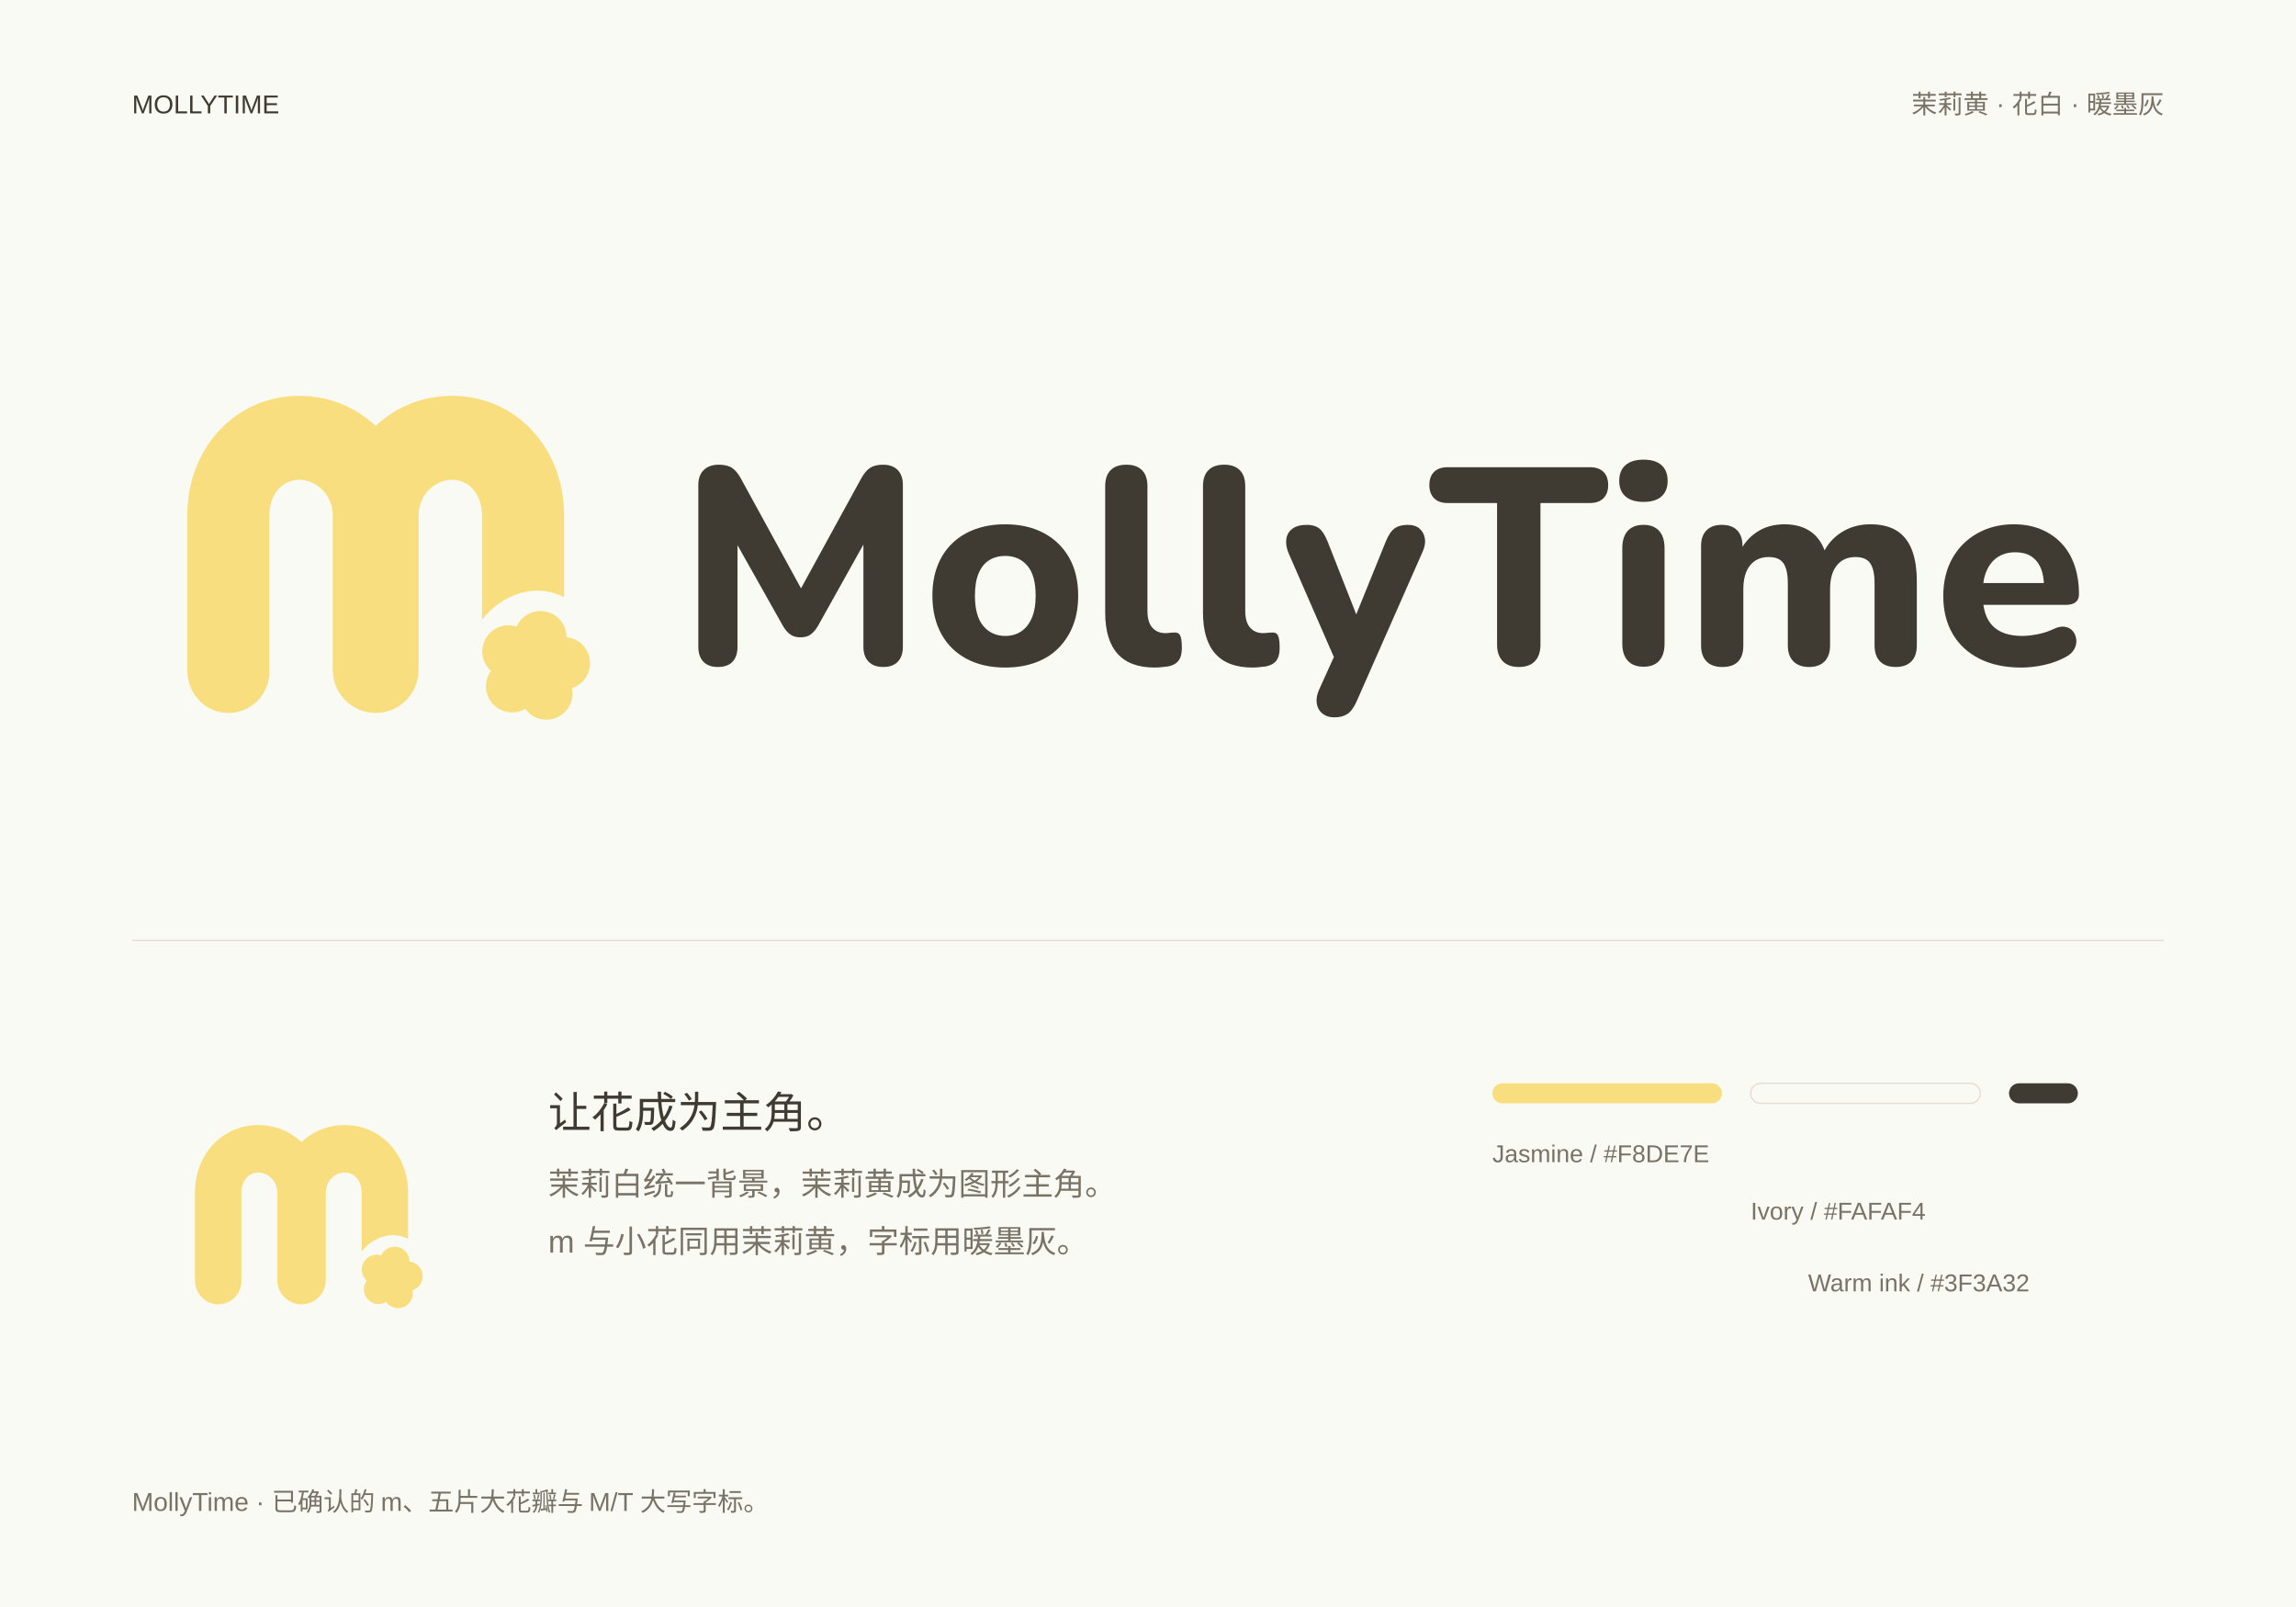
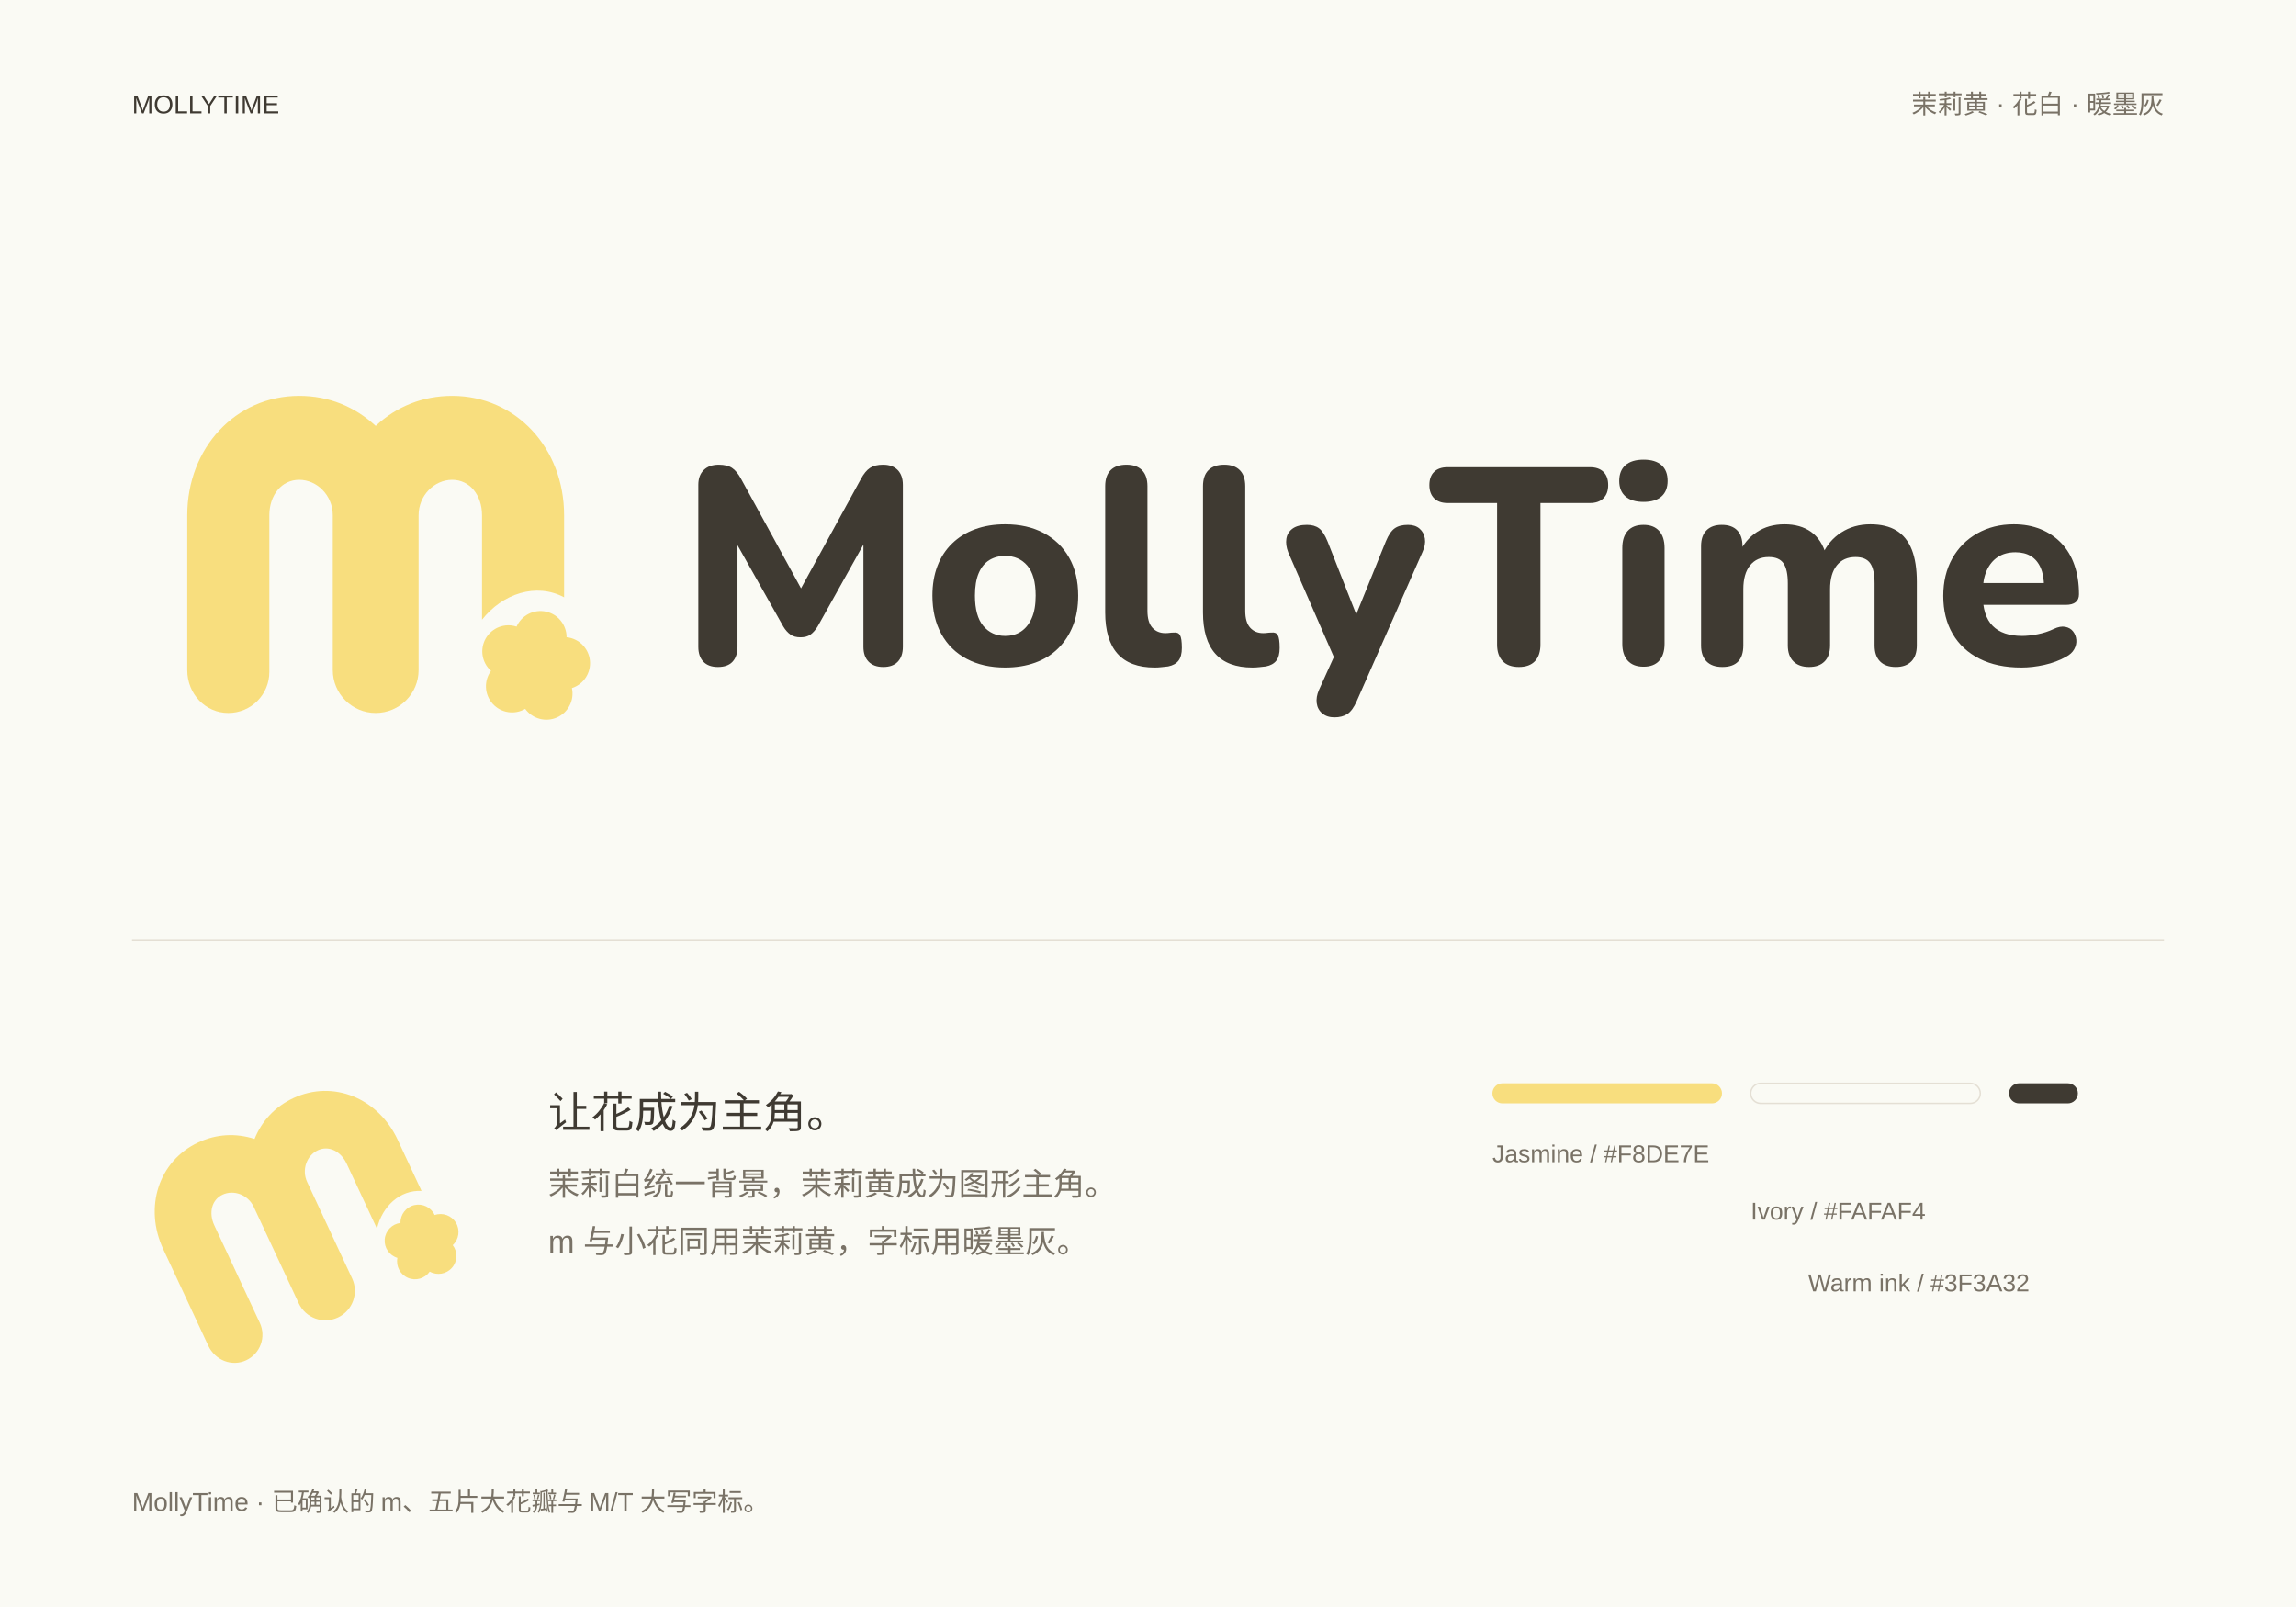
<svg xmlns="http://www.w3.org/2000/svg" viewBox="0 0 1600 1120" role="img" aria-labelledby="title">
  <rect x="0" y="0" width="1600" height="1120" rx="0" fill="#FAFAF4" />
  <text x="92" y="79" font-family="Arial,PingFang SC,sans-serif" font-size="18" fill="#3F3A32">MOLLYTIME</text>
  <text text-anchor="end" x="1508" y="79" font-family="Arial,PingFang SC,sans-serif" font-size="18" fill="#797266">茉莉黄 · 花白 · 暖墨灰</text>
  <g transform="translate(98 220) scale(1.3)">
    <g fill="#F8DE7E">
      <path d="M25 190V107C25 71 50.8 43 85 43C100.8 43 114.7 48.7 126 59.1C137.1 48.7 151.2 43 167 43C201.2 43 227 71 227 107V151C212 143 194 149 183 163V107C183 96.3 176.5 88 167 88C157.5 88 149 96.3 149 107V190C149 202.7 138.7 213 126 213C113.3 213 103 202.7 103 190V107C103 96.3 94.5 88 85 88C75.5 88 69 96.3 69 107V191C69 203.2 59.2 213 47 213C34.8 213 25 202.9 25 190Z" />
      <path fill-rule="evenodd" d="M201.517 166.701A14 14 0 0 1 228.326 172.399A14 14 0 0 1 231.191 199.658A14 14 0 0 1 206.153 210.806A14 14 0 0 1 187.813 190.437A14 14 0 0 1 201.517 166.701Z" />
    </g>
    <g fill="#3F3A32" transform="translate(288 52) scale(1.5)">
      <path d="M14.3 90.9Q10.9 90.9 9.1 89.0Q7.3 87.1 7.3 83.7V25.8Q7.3 22.4 9.25 20.5Q11.2 18.6 14.6 18.6Q17.6 18.6 19.35 19.75Q21.1 20.9 22.6 23.7L45.7 65.9H42.3L65.4 23.7Q66.9 20.9 68.65 19.75Q70.4 18.6 73.3 18.6Q76.7 18.6 78.55 20.5Q80.4 22.4 80.4 25.8V83.7Q80.4 87.1 78.6 89.0Q76.8 90.9 73.4 90.9Q70.0 90.9 68.15 89.0Q66.3 87.1 66.3 83.7V43.2H68.5L49.9 76.5Q48.7 78.4 47.35 79.35Q46.0 80.3 43.8 80.3Q41.6 80.3 40.2 79.3Q38.8 78.3 37.7 76.5L18.9 43.1H21.3V83.7Q21.3 87.1 19.55 89.0Q17.8 90.9 14.3 90.9Z" />
      <path d="M116.95 91.1Q109.05 91.1 103.2 88.0Q97.35 84.9 94.15 79.1Q90.95 73.3 90.95 65.4Q90.95 59.5 92.75 54.8Q94.55 50.1 98 46.75Q101.45 43.4 106.25 41.65Q111.05 39.9 116.95 39.9Q124.85 39.9 130.7 43.0Q136.55 46.1 139.8 51.8Q143.05 57.5 143.05 65.4Q143.05 71.4 141.2 76.1Q139.35 80.8 135.95 84.2Q132.55 87.6 127.7 89.35Q122.85 91.1 116.95 91.1ZM116.95 79.8Q120.25 79.8 122.65 78.2Q125.05 76.6 126.45 73.45Q127.85 70.3 127.85 65.4Q127.85 58.1 124.85 54.65Q121.85 51.2 116.95 51.2Q113.75 51.2 111.3 52.7Q108.85 54.2 107.5 57.35Q106.15 60.5 106.15 65.4Q106.15 72.7 109.15 76.25Q112.15 79.8 116.95 79.8Z" />
      <path d="M170.4 91.1Q161.5 91.1 157.1 86.15Q152.7 81.2 152.7 71.4V26.3Q152.7 22.5 154.65 20.55Q156.6 18.6 160.3 18.6Q163.9 18.6 165.85 20.55Q167.8 22.5 167.8 26.3V70.8Q167.8 74.9 169.55 76.85Q171.3 78.8 174.2 78.8Q175 78.8 175.7 78.7Q176.4 78.6 177.2 78.6Q178.8 78.4 179.45 79.55Q180.1 80.7 180.1 84.1Q180.1 87.1 178.9 88.65Q177.7 90.2 175.2 90.7Q174.2 90.8 172.9 90.95Q171.6 91.1 170.4 91.1Z" />
      <path d="M205.35 91.1Q196.45 91.1 192.05 86.15Q187.65 81.2 187.65 71.4V26.3Q187.65 22.5 189.6 20.55Q191.55 18.6 195.25 18.6Q198.85 18.6 200.8 20.55Q202.75 22.5 202.75 26.3V70.8Q202.75 74.9 204.5 76.85Q206.25 78.8 209.15 78.8Q209.95 78.8 210.65 78.7Q211.35 78.6 212.15 78.6Q213.75 78.4 214.4 79.55Q215.05 80.7 215.05 84.1Q215.05 87.1 213.85 88.65Q212.65 90.2 210.15 90.7Q209.15 90.8 207.85 90.95Q206.55 91.1 205.35 91.1Z" />
      <path d="M234.6 108.9Q232.0 108.9 230.3 107.5Q228.6 106.1 228.3 103.85Q228.0 101.6 229.1 99.1L235.8 84.3V90.5L218.1 49.9Q217.1 47.3 217.45 45.05Q217.8 42.8 219.65 41.45Q221.5 40.1 224.8 40.1Q227.5 40.1 229.15 41.35Q230.8 42.6 232.2 46.1L244.0 76.1H240.8L253.0 46.0Q254.4 42.6 256.15 41.35Q257.9 40.1 260.9 40.1Q263.5 40.1 265.05 41.45Q266.6 42.8 266.95 45.0Q267.3 47.2 266.1 49.8L242.6 103.1Q241.1 106.5 239.25 107.7Q237.4 108.9 234.6 108.9Z" />
      <path d="M300.55 90.9Q296.75 90.9 294.75 88.8Q292.75 86.7 292.75 82.9V32.3H275.05Q271.95 32.3 270.25 30.6Q268.55 28.9 268.55 25.9Q268.55 22.8 270.25 21.15Q271.95 19.5 275.05 19.5H325.95Q329.05 19.5 330.75 21.15Q332.45 22.8 332.45 25.9Q332.45 28.9 330.75 30.6Q329.05 32.3 325.95 32.3H308.25V82.9Q308.25 86.7 306.3 88.8Q304.35 90.9 300.55 90.9Z" />
      <path d="M345.1 90.8Q341.4 90.8 339.45 88.65Q337.5 86.5 337.5 82.6V48.4Q337.5 44.4 339.45 42.25Q341.4 40.1 345.1 40.1Q348.7 40.1 350.65 42.25Q352.6 44.4 352.6 48.4V82.6Q352.6 86.5 350.7 88.65Q348.8 90.8 345.1 90.8ZM345.1 31.9Q340.9 31.9 338.65 29.95Q336.4 28.0 336.4 24.4Q336.4 20.7 338.65 18.75Q340.9 16.8 345.1 16.8Q349.3 16.8 351.5 18.75Q353.7 20.7 353.7 24.4Q353.7 28.0 351.5 29.95Q349.3 31.9 345.1 31.9Z" />
      <path d="M373.25 90.9Q369.55 90.9 367.6 88.9Q365.65 86.9 365.65 83.2V47.7Q365.65 44.0 367.6 42.05Q369.55 40.1 373.05 40.1Q376.65 40.1 378.55 42.05Q380.45 44.0 380.45 47.7V54.1L379.35 50.1Q381.35 45.5 385.55 42.7Q389.75 39.9 395.45 39.9Q401.15 39.9 404.95 42.6Q408.75 45.3 410.35 50.9H408.95Q411.15 45.8 415.7 42.85Q420.25 39.9 426.15 39.9Q431.85 39.9 435.5 42.15Q439.15 44.4 440.95 48.95Q442.75 53.5 442.75 60.5V83.2Q442.75 86.9 440.8 88.9Q438.85 90.9 435.25 90.9Q431.55 90.9 429.6 88.9Q427.65 86.9 427.65 83.2V61.0Q427.65 56.1 426.1 53.85Q424.55 51.6 420.85 51.6Q416.55 51.6 414.15 54.6Q411.75 57.6 411.75 63.1V83.2Q411.75 86.9 409.8 88.9Q407.85 90.9 404.25 90.9Q400.65 90.9 398.65 88.9Q396.65 86.9 396.65 83.2V61.0Q396.65 56.1 395.1 53.85Q393.55 51.6 389.85 51.6Q385.55 51.6 383.15 54.6Q380.75 57.6 380.75 63.1V83.2Q380.75 90.9 373.25 90.9Z" />
      <path d="M480.1 91.1Q471.4 91.1 465.15 87.95Q458.9 84.8 455.55 79.05Q452.2 73.3 452.2 65.5Q452.2 57.9 455.4 52.15Q458.6 46.4 464.35 43.15Q470.1 39.9 477.4 39.9Q482.7 39.9 487 41.65Q491.3 43.4 494.4 46.65Q497.5 49.9 499.1 54.55Q500.7 59.2 500.7 64.9Q500.7 66.8 499.5 67.75Q498.3 68.7 496 68.7H464.6V60.9H489.8L488.2 62.3Q488.2 58.2 487 55.45Q485.8 52.7 483.55 51.3Q481.3 49.9 478 49.9Q474.3 49.9 471.7 51.6Q469.1 53.3 467.7 56.5Q466.3 59.7 466.3 64.2V65.0Q466.3 72.6 469.85 76.2Q473.4 79.8 480.4 79.8Q482.8 79.8 485.9 79.2Q489 78.6 491.7 77.3Q494 76.2 495.8 76.55Q497.6 76.9 498.6 78.2Q499.6 79.5 499.75 81.2Q499.9 82.9 499 84.55Q498.1 86.2 496 87.3Q492.6 89.2 488.35 90.15Q484.1 91.1 480.1 91.1Z" />
    </g>
  </g>
  <rect x="92" y="655" width="1416" height="1" rx="0" fill="#E4DFD4" />
  <svg x="100" y="735" width="224" height="224" viewBox="0 0 256 256">
    <rect width="256" height="256" rx="60" fill="#FAFAF4" />
-     <g transform="translate(20 20) scale(.84)">
+     <g transform="translate(120 130) rotate(-25) scale(1.02) translate(-128 -128)">
      <g fill="#F8DE7E">
        <path d="M25 190V107C25 71 50.8 43 85 43C100.8 43 114.7 48.7 126 59.1C137.1 48.7 151.2 43 167 43C201.2 43 227 71 227 107V151C212 143 194 149 183 163V107C183 96.3 176.5 88 167 88C157.5 88 149 96.3 149 107V190C149 202.7 138.7 213 126 213C113.3 213 103 202.7 103 190V107C103 96.3 94.5 88 85 88C75.5 88 69 96.3 69 107V191C69 203.2 59.2 213 47 213C34.8 213 25 202.9 25 190Z" />
        <path fill-rule="evenodd" d="M201.517 166.701A14 14 0 0 1 228.326 172.399A14 14 0 0 1 231.191 199.658A14 14 0 0 1 206.153 210.806A14 14 0 0 1 187.813 190.437A14 14 0 0 1 201.517 166.701Z" />
      </g>
    </g>
  </svg>
  <text x="382" y="786" font-family="Arial,PingFang SC,sans-serif" font-size="30" fill="#3F3A32">让花成为主角。</text>
  <text x="382" y="833" font-family="Arial,PingFang SC,sans-serif" font-size="22" fill="#797266">茉莉白统一背景，茉莉黄成为图形主角。</text>
  <text x="382" y="873" font-family="Arial,PingFang SC,sans-serif" font-size="22" fill="#797266">m 与小花同用茉莉黄，字标用暖墨灰。</text>
  <rect x="1040" y="755" width="160" height="14" rx="7" fill="#F8DE7E" />
  <rect x="1220" y="755" width="160" height="14" rx="7" fill="#FAFAF4" stroke="#E4DFD4" />
  <rect x="1400" y="755" width="48" height="14" rx="7" fill="#3F3A32" />
  <text x="1040" y="810" font-family="Arial,PingFang SC,sans-serif" font-size="17" fill="#797266">Jasmine / #F8DE7E</text>
  <text x="1220" y="850" font-family="Arial,PingFang SC,sans-serif" font-size="17" fill="#797266">Ivory / #FAFAF4</text>
  <text x="1260" y="900" font-family="Arial,PingFang SC,sans-serif" font-size="17" fill="#797266">Warm ink / #3F3A32</text>
  <text x="92" y="1053" font-family="Arial,PingFang SC,sans-serif" font-size="18" fill="#797266">MollyTime · 已确认的 m、五片大花瓣与 M/T 大写字标。</text>
</svg>
